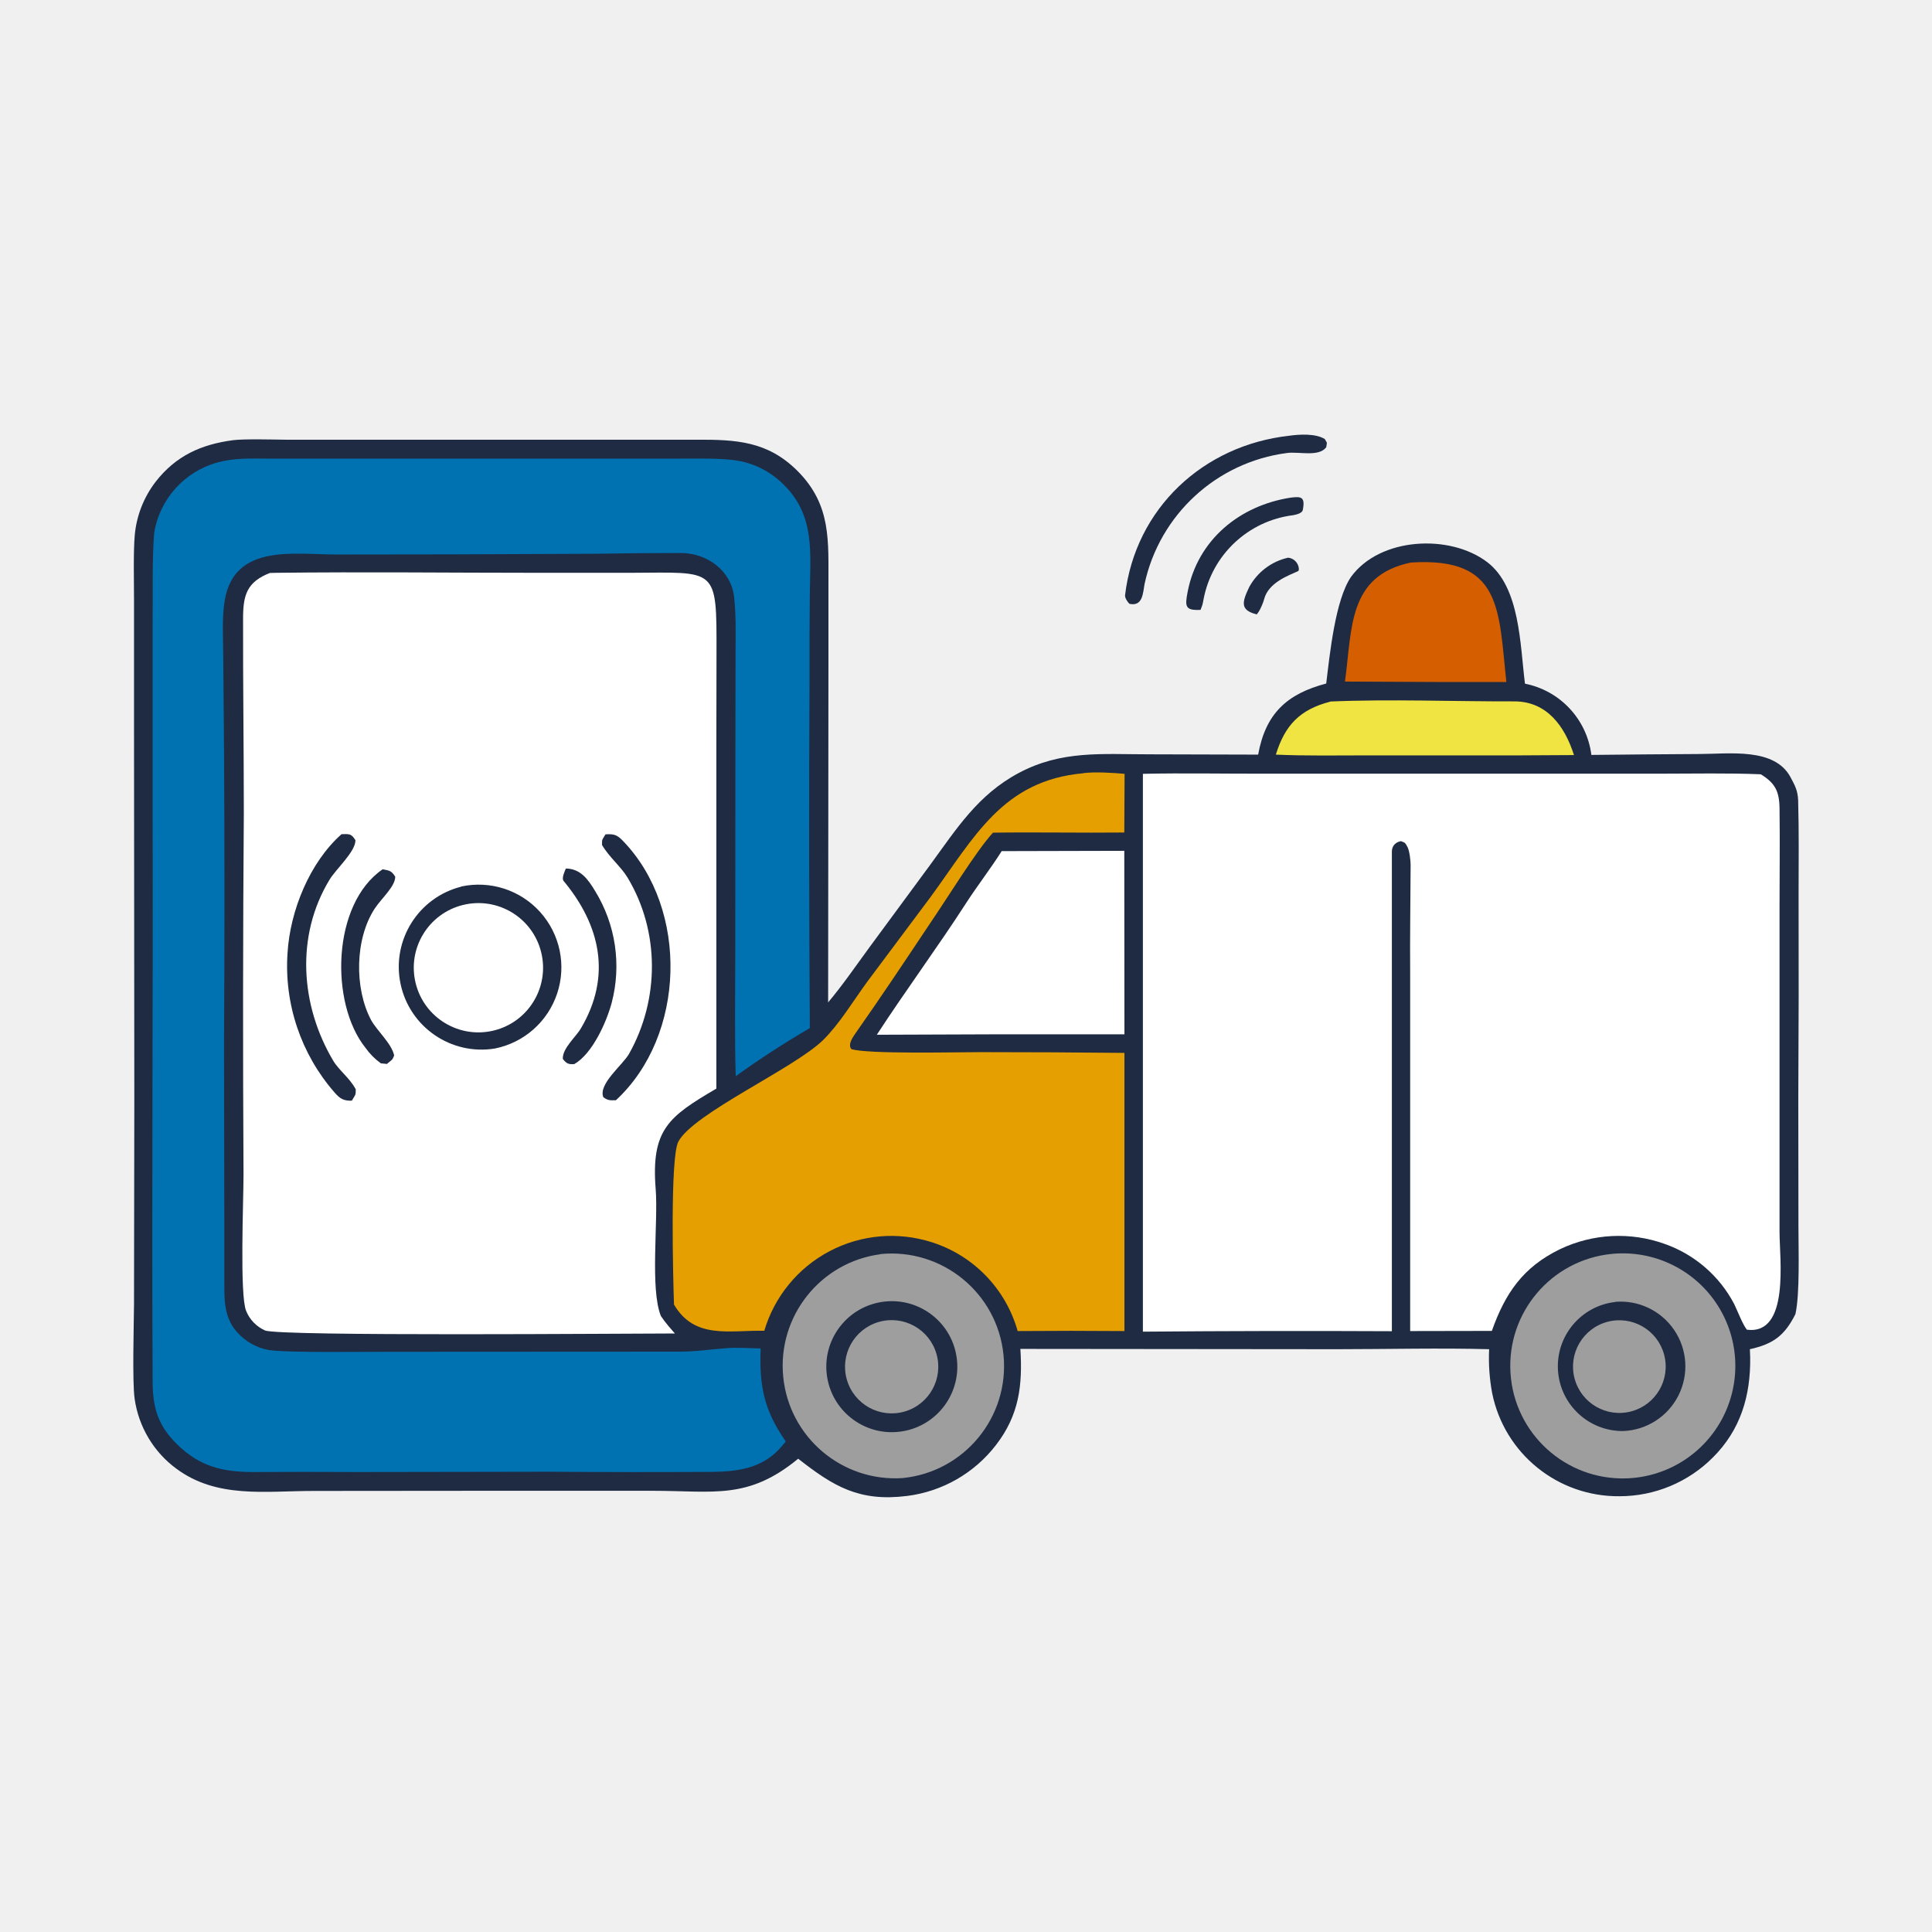
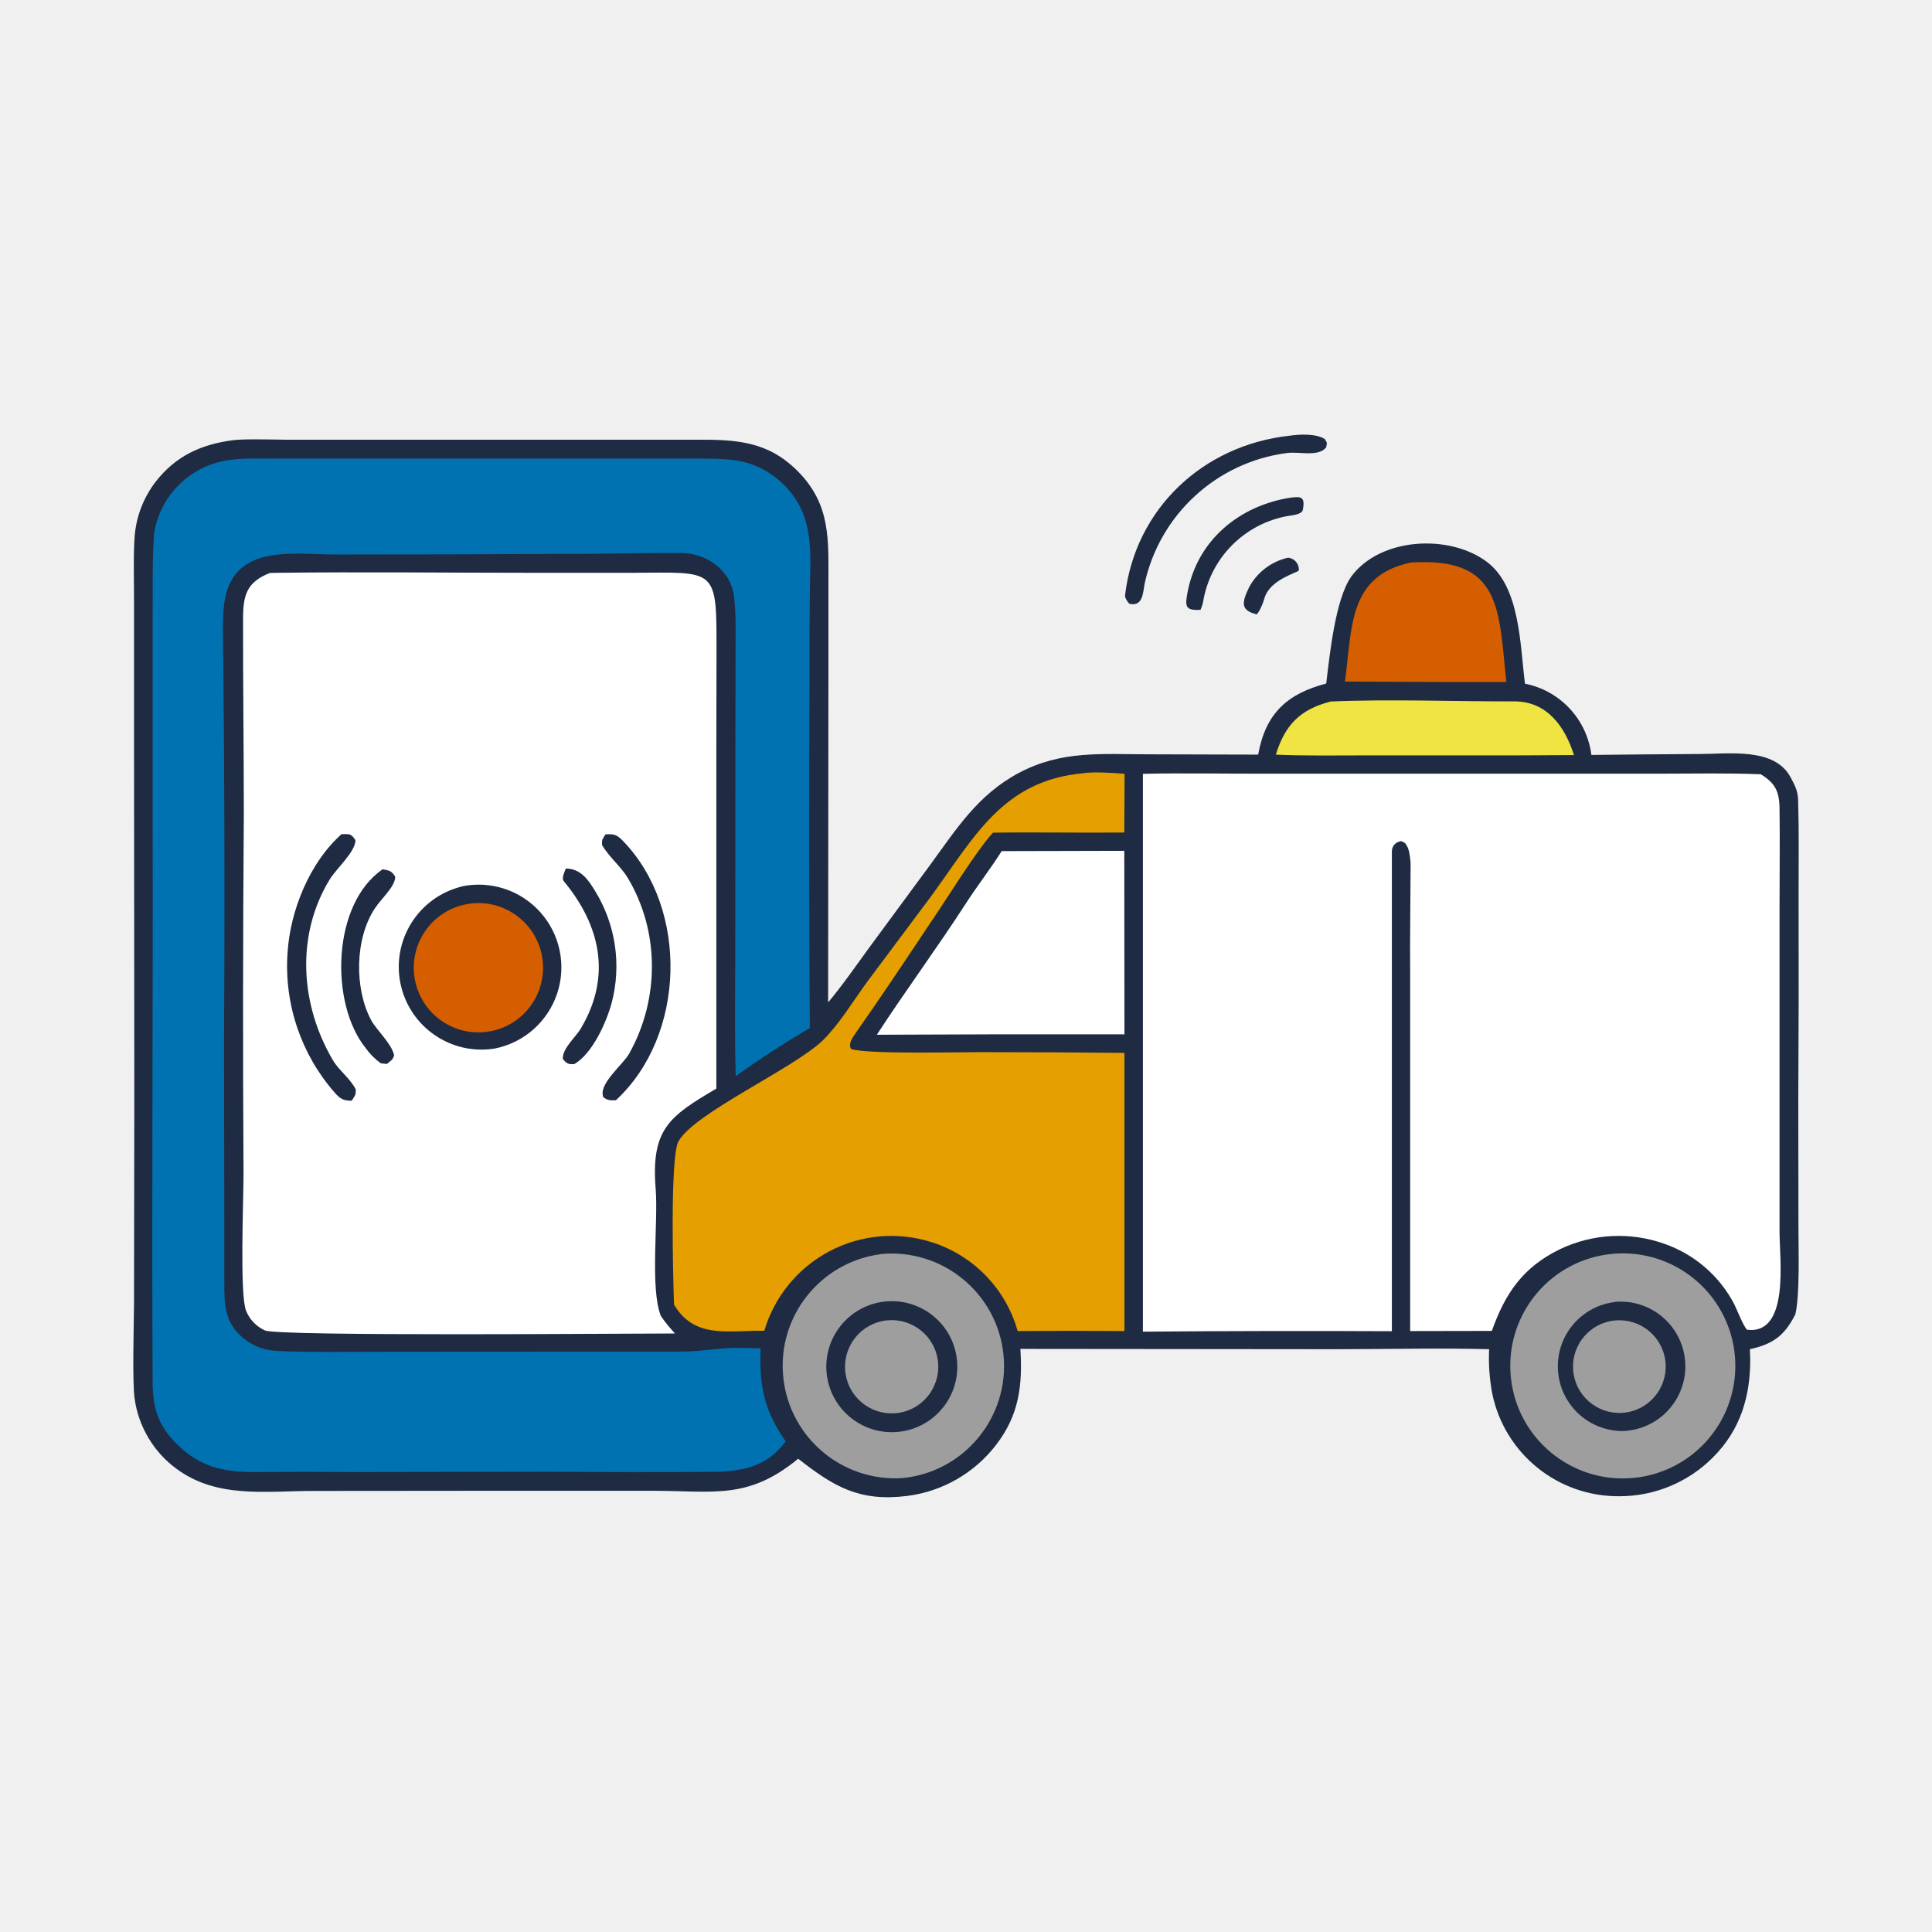
<svg xmlns="http://www.w3.org/2000/svg" width="512" height="512" viewBox="385.5 385.3 1277.3 1277.3">
  <path fill="#1E2B42" d="M539.7 676.3c7.3-.9 26.3-.4 34.4-.3h271.7c26.4-.1 47.2.9 67 20.7 22.5 22.6 20.3 46.3 20.4 75.5V827L933 1048c8.7-10.2 19.5-25.7 27.6-36.8l40-54.3c17.4-23.8 31.4-46.1 58.3-60.5 28.4-15.2 55.3-12.4 86.3-12.4l72.1.2c4.9-27.2 19.1-40.2 45-47 2.4-19.8 6-55.3 16.4-70.5 19-26.2 65.2-28.6 90-9.8 21.8 16.6 21.7 54.4 25 80.4a55 55 0 0 1 43.9 47.1q35.5-.4 71.1-.6c20 0 50-4.5 60.6 15.4 3 5.6 4.7 8.7 5 15.1.6 20.8.3 41.6.3 62.4q.2 67.9-.2 135.7l.1 84c0 15.2 1 44.3-2 57.7-7.2 14.4-14.9 19.8-30.1 23.2l.2 5.6c.3 25.3-6.4 47.8-24.7 66a87 87 0 0 1-61.6 25.6 85 85 0 0 1-84.3-68.2 127 127 0 0 1-2-29c-32.4-.9-67.9 0-100.6 0l-209.3-.2c1.5 24-.8 43.7-16.1 63.5a88 88 0 0 1-58.7 33.7c-31.8 4-48.7-6.3-72.1-24.6-33.3 27.4-55.7 21.2-96.5 21.2H708.4l-115.5.1c-32 0-63.9 5.2-90.8-14.7-15-11-25-27.8-27.6-46.3-1.6-11.2-.5-48.8-.4-62.3l.2-135.7-.2-250.7V782c0-11.8-.5-31.9.5-43a68 68 0 0 1 13.8-35.2c13.4-17.2 30.1-24.7 51.3-27.5" />
  <path fill="#FFF" d="m564.1 764.1 4.4-.1c57-.7 115.8 0 173 0h60.8c57.5-.2 57-4.4 56.9 53.6l-.1 62.9V1105c-31.4 18.5-43.3 26.9-40.1 66.6 1.7 21.4-3.8 65.6 3.4 83.7 3 4.5 5.8 7.6 9.3 11.6-32.3 0-261.4 2-271-2a24 24 0 0 1-12.5-13c-4.3-10.6-1.7-73-1.7-89.9q-.7-119.5.2-239.1c0-42.9-.6-85.7-.5-128.6 0-15.5 2.4-24.3 18-30.3" />
  <path fill="#1E2B42" d="M690.4 971.4a54.7 54.7 0 1 1 22.3 107.1 54.7 54.7 0 0 1-22.3-107" />
-   <path fill="#FFF" d="M691.6 983.6a42.7 42.7 0 1 1 20.4 83 42.7 42.7 0 0 1-20.4-83" />
+   <path fill="#D55E00" d="M691.6 983.6a42.7 42.7 0 1 1 20.4 83 42.7 42.7 0 0 1-20.4-83" />
  <path fill="#1E2B42" d="M611.3 936.8c5.2-.1 6.4-.5 9.2 4 0 7.7-12.9 19-17.2 26.2-22.4 37-19.2 82.9 2.4 119.4 3.8 6.5 11 11.5 15 19.1 0 4.3-.2 3.3-2.6 7.5-5.4.1-7.7-1.2-11.3-5.3a127 127 0 0 1-31.2-92.4c1.7-27.9 14.6-59.8 35.7-78.5M785.8 936.9c5.7-.3 7.6.2 11.7 4.5 43.5 45.1 41.4 128.6-4.8 171.3-3.9.1-5.3.2-8.3-2-3.6-8.6 12.7-21.2 17-28.7 20.2-36 20.4-80.9-1-116.5-4.3-7.2-12.2-13.5-16.9-21.6 0-4.2 0-3 2.3-7" />
  <path fill="#1E2B42" d="M638.5 960c4.7.9 5.8 1 8.3 4.9 0 6.5-9 14.2-13.5 21-13.2 20-13.6 52.8-2.5 73.7 3.6 6.8 13.6 15.5 15.3 23.5-1.3 3.4-1.6 2.8-4.8 5.6l-4-.4a44 44 0 0 1-10.2-10.3c-23.6-29.5-22.2-95.1 11.4-118M759.6 959.5c9.6.1 14.6 7 19.3 14.8a95 95 0 0 1 11 74c-3.4 12.7-12.7 33.6-24.7 40.5-4 .3-5.2-.4-7.6-3.4-.4-7 8.8-14.7 12-20.3 20.3-34.3 13-67.9-11.5-97.4-1.4-1.8.6-6 1.5-8.2" />
  <path fill="#FFF" d="M1141.1 896.9c26.6-.6 55.2 0 81.9-.1h260.3c21.7 0 44.8-.5 66.3.4 9.3 5.7 12.2 11 12.4 22.2.3 22 0 44.1 0 66.2V1200c0 17.2 6.9 68.1-21.6 64.4-2.8-3.5-6.2-12.5-8.4-17a83 83 0 0 0-45.9-39.7 90 90 0 0 0-69.3 3.5c-24.5 11.9-36.2 29.2-45 54l-54 .1v-236.2c-.2-24 .2-47.9.3-71.9 0-3-.7-9.1-2-11.8-1.6-3.1-1.8-3-4.4-4-3.6.7-6 3.1-6 7v317q-82.4-.4-164.6.3z" />
  <path fill="#0072B2" d="M562.7 688.5H835c10.5 0 28.6-.4 38.4 1.4 11.5 2 22.1 7.6 30.3 15.9 20.8 20.5 17.5 45.3 17.2 72q-.3 27.6-.2 55.3-.6 116 .2 231.9a612 612 0 0 0-49 31.8c-.8-26.3-.3-55.7-.3-82.2l.1-142.8.1-55.4c0-12.4.4-24.4-1-36.7-2.1-17.4-18-28.7-35-28.8q-28.2 0-56.3.5l-95.4.4-76.5.1c-27.7 0-67-7.3-73.5 30.1-2 11.6-1 26.2-1 38.3l.5 60q.6 97.2 0 194.5l.2 116v37.1c.2 13.8-1.4 27.3 8.6 38.3 5.4 6 12.6 10.1 20.6 11.6 11.7 2 64.6 1.1 80.2 1.2l191.6-.1c11.4 0 20-1.5 31.1-2.3 6.3-.5 16 0 22.5.2-1 25 2.3 41 16.6 61.5q-2.2 2.7-4.5 5.2c-11.8 12.6-27.6 14.7-43.9 14.9q-54.4.3-108.8-.1l-124.9.2q-35.5-.2-71.2 0c-20-.2-34.6-4-49.3-18.5-12.4-12.2-15.9-24-16-41-.6-123.9.3-248 0-372V797.2c.2-19.1-.4-41 1-59.4a58 58 0 0 1 42-46.8c11.7-3.1 22-2.5 33.3-2.5" />
  <path fill="#E69F00" d="M1102 896.4c7.8-.9 19-.2 27 .5l-.2 38.8c-28.9.3-57.9-.3-86.8.1-10.9 11.7-31.3 45-41.5 59.8-16.2 24.3-32.3 48.5-49.1 72.4-2.1 3-5.6 7.9-3 10.9 10.7 3.4 69.7 2 85.5 2q47.6 0 95 .5v183.9q-35.2-.3-70.6 0a86 86 0 0 0-56.7-58.7 87.6 87.6 0 0 0-110.8 58.5c-23.3-.4-46.1 5.8-59.7-17.3-.6-16.8-2.7-97.5 2.9-107.8 10.2-18.8 76.1-48.1 95.6-67 11.1-11 20-26 29.3-38.7l41.7-55.8c29-39.6 47.7-77.3 101.3-82" />
  <path fill="#9E9E9E" d="M967.6 1214.4a74.4 74.4 0 1 1 14.6 148.1 74.4 74.4 0 0 1-14.6-148" />
  <path fill="#1E2B42" d="M968.2 1246.1a43.3 43.3 0 1 1 13.8 85.5 43.3 43.3 0 0 1-13.8-85.5" />
  <path fill="#9E9E9E" d="M966.4 1259.3a30.8 30.8 0 1 1 17.2 59.2 30.8 30.8 0 0 1-17.2-59.2M1451 1214.3a74.4 74.4 0 1 1 9.6 148.4 74.4 74.4 0 0 1-9.6-148.4" />
  <path fill="#1E2B42" d="M1453.2 1246a42.8 42.8 0 1 1 5.5 85.4 42.8 42.8 0 0 1-5.5-85.3" />
  <path fill="#9E9E9E" d="M1448.2 1259.2a30.6 30.6 0 1 1 15.8 59.2 30.6 30.6 0 0 1-15.8-59.2" />
  <path fill="#FFF" d="m1047.8 948 81-.2.1 121.3h-80.4l-83.3.3c19-29.2 40-57.6 59-87 7.4-11.5 16.1-22.6 23.6-34.5" />
  <path fill="#D55E00" d="M1318.4 757.2c60.4-3.8 57.8 31.4 63 79h-43.3l-63.4-.3c4.8-35 1.8-70 43.6-78.7" />
  <path fill="#F0E442" d="M1264.9 849.1c39.2-1.7 82.3 0 121.8-.1 21.4 0 33.3 16.3 39.4 35.5l-36.3.2h-100.5c-19.5 0-41 .4-60.3-.5 6-19.4 15.8-29.8 35.9-35" />
  <path fill="#1E2B42" d="M1237.7 673.4c7-1 17.7-1.6 23.7 2.2 1.8 3.3 1.4 1.6.9 5.4-5 6.6-18 2.7-26 3.8a111 111 0 0 0-94.1 86.6c-1.1 6.2-1.2 15-10 13.1-1.2-1.2-3-3.7-2.9-5.6 6.8-57.6 51.8-99.2 108.4-105.5" />
  <path fill="#1E2B42" d="M1238.8 714.3c6.7-.8 9.8-.8 8 8.2-.5 2.2-4.3 3-6.3 3.4a69 69 0 0 0-59.3 55.6c-.7 3.8-.6 3.4-2 7-10.2.5-10.4-2.2-8.5-12 6.7-34.5 34.5-57 68.1-62.2M1237.1 754c6.8.8 8 8.3 6.6 8.9-6.1 2.8-19.7 7.5-22.5 18.7-.4 1.8-2.5 6.8-3.8 8.5l-1 1.4c-11.2-2.8-9.8-8-5-18.1a39 39 0 0 1 25.7-19.4" />
</svg>
